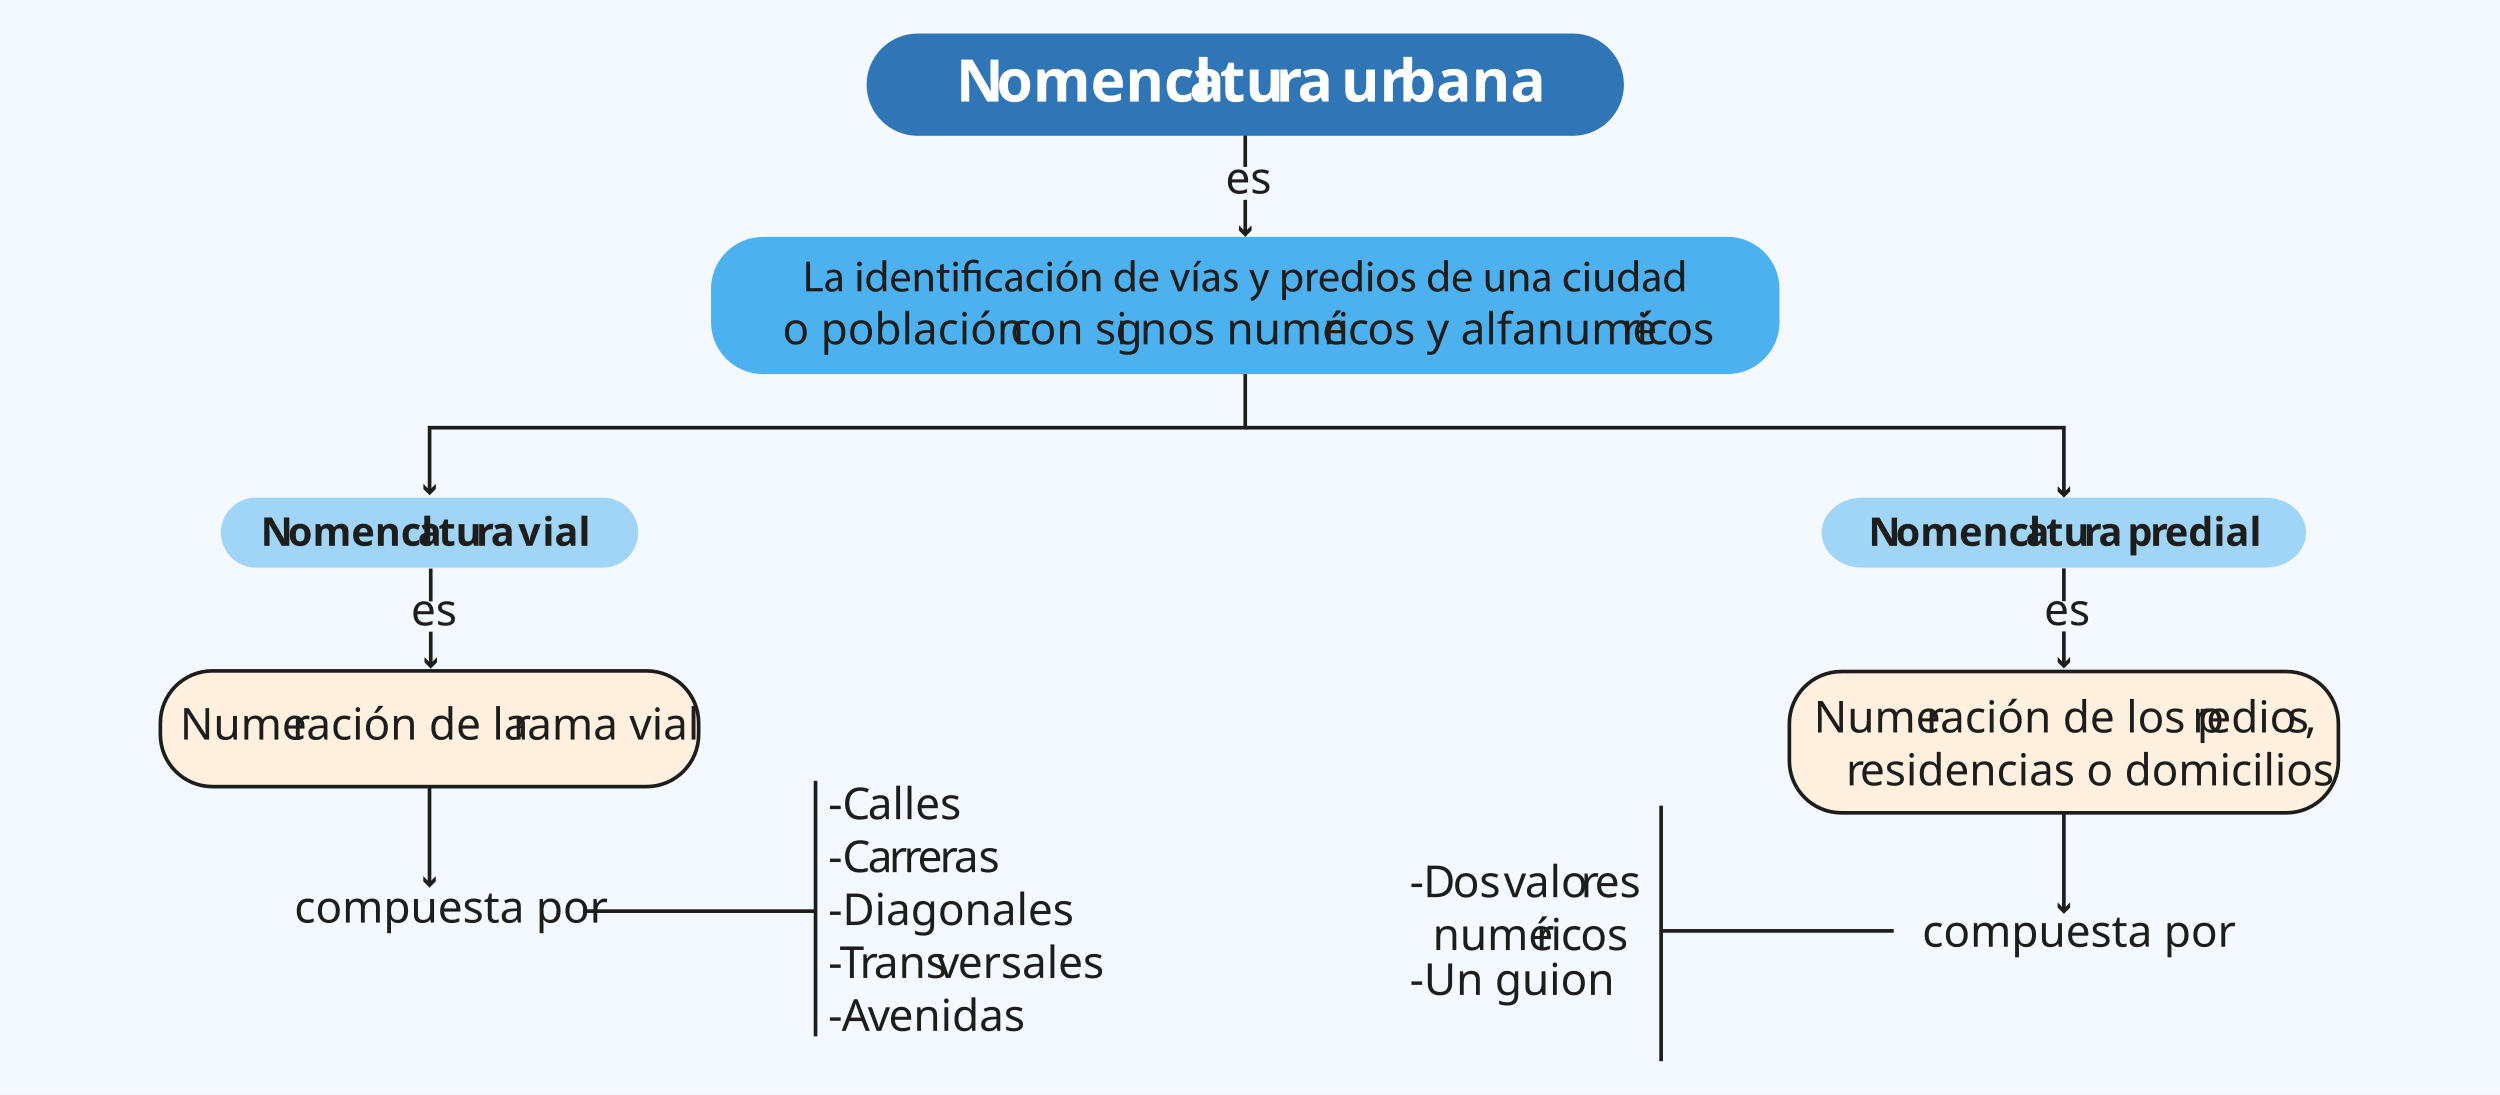
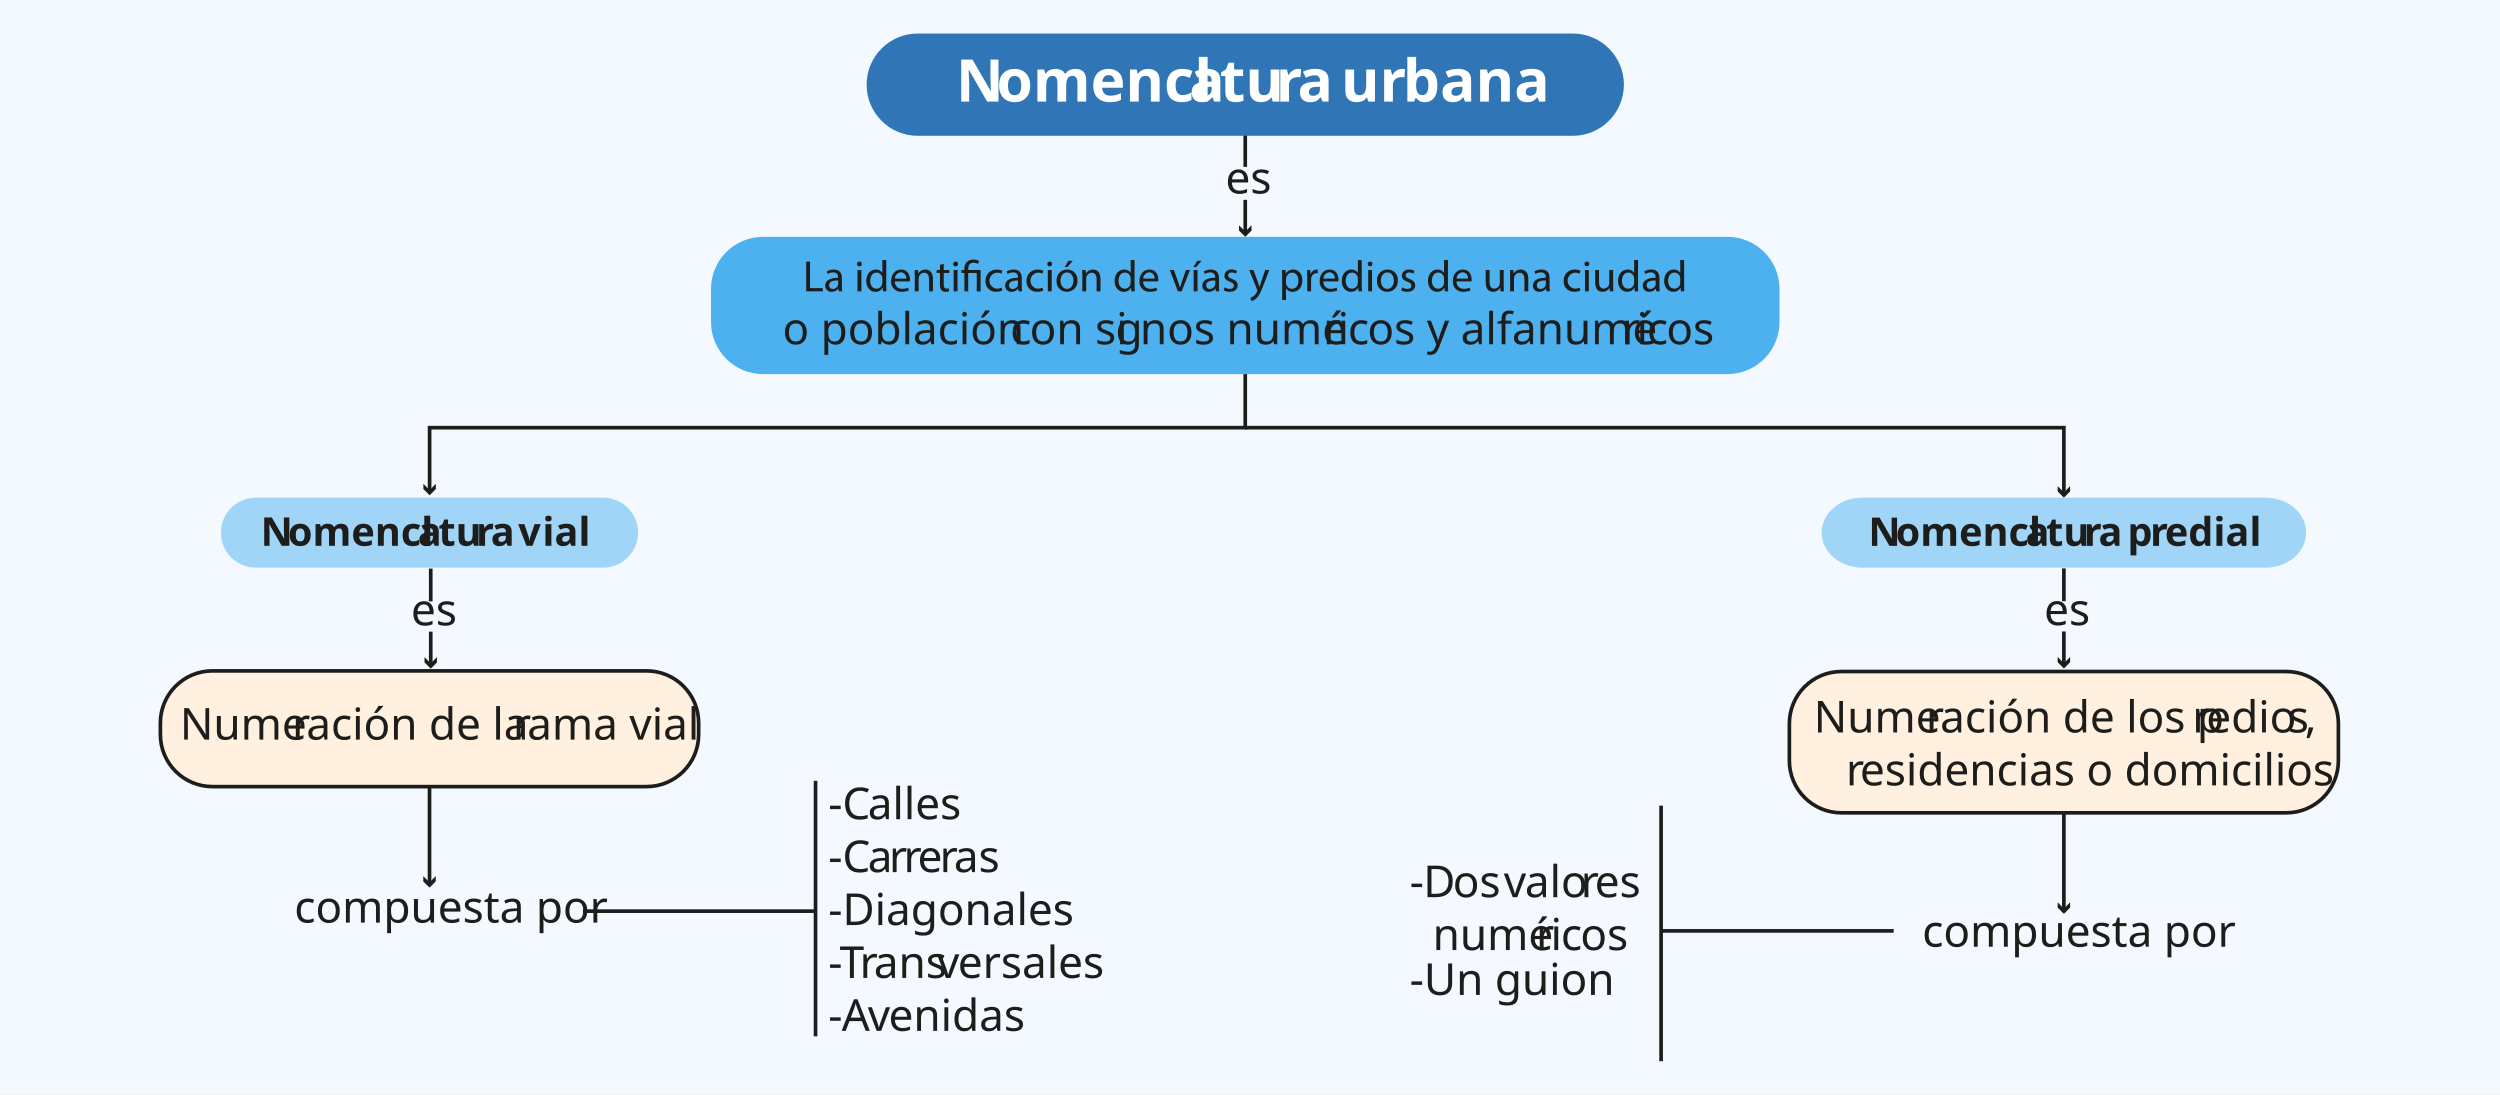
<svg xmlns="http://www.w3.org/2000/svg" width="820" height="359" viewBox="0 0 820 359">
  <defs>
    <clipPath id="clip-path">
-       <rect id="Rectángulo_350148" data-name="Rectángulo 350148" width="715.595" height="337.076" fill="none" />
+       <rect id="Rectángulo_350153" data-name="Rectángulo 350153" width="715.595" height="337.076" fill="none" />
    </clipPath>
-     <clipPath id="clip-path-2">
+     <clipPath id="clip-path-3">
      <rect id="Rectángulo_350146" data-name="Rectángulo 350146" width="136.851" height="22.953" transform="translate(20.454 152.23)" fill="none" />
    </clipPath>
-     <clipPath id="clip-path-3">
+     <clipPath id="clip-path-4">
      <rect id="Rectángulo_350147" data-name="Rectángulo 350147" width="158.921" height="22.953" transform="translate(545.491 152.23)" fill="none" />
    </clipPath>
  </defs>
-   <g id="Grupo_1010074" data-name="Grupo 1010074" transform="translate(-391 -4832)">
-     <path id="Trazado_728949" data-name="Trazado 728949" d="M0,0H820V359H0Z" transform="translate(391 4832)" fill="#f3f9ff" />
-     <g id="Grupo_1009652" data-name="Grupo 1009652" transform="translate(443 4843)">
-       <g id="Grupo_1010072" data-name="Grupo 1010072">
+   <g id="Grupo_1010073" data-name="Grupo 1010073" transform="translate(-391 -4832)">
+     <g id="Grupo_1010072" data-name="Grupo 1010072">
+       <path id="Trazado_728949" data-name="Trazado 728949" d="M0,0H820V359H0Z" transform="translate(391 4832)" fill="#f3f9ff" />
+       <g id="Grupo_1009651" data-name="Grupo 1009651" transform="translate(443 4843)" clip-path="url(#clip-path)">
        <g id="Grupo_1009642" data-name="Grupo 1009642">
          <g id="Grupo_1009641" data-name="Grupo 1009641" clip-path="url(#clip-path)">
            <path id="Rectángulo_350141" data-name="Rectángulo 350141" d="M17.082,0h142.39a17.082,17.082,0,0,1,17.082,17.082v3.794a17.082,17.082,0,0,1-17.082,17.082H17.081A17.081,17.081,0,0,1,0,20.877V17.082A17.082,17.082,0,0,1,17.082,0Z" transform="translate(0.603 209.048)" fill="#fff0df" />
            <path id="Rectángulo_350142" data-name="Rectángulo 350142" d="M17.082,0h142.39a17.082,17.082,0,0,1,17.082,17.082v3.794a17.082,17.082,0,0,1-17.082,17.082H17.081A17.081,17.081,0,0,1,0,20.877V17.082A17.082,17.082,0,0,1,17.082,0Z" transform="translate(0.603 209.048)" fill="none" stroke="#1d1d1b" stroke-miterlimit="10" stroke-width="1.205" />
            <rect id="Rectángulo_350143" data-name="Rectángulo 350143" width="180.081" height="46.343" rx="17.082" transform="translate(534.911 209.261)" fill="#fff0df" />
            <rect id="Rectángulo_350144" data-name="Rectángulo 350144" width="180.081" height="46.343" rx="17.082" transform="translate(534.911 209.261)" fill="none" stroke="#1d1d1b" stroke-miterlimit="10" stroke-width="1.205" />
            <path id="Rectángulo_350145" data-name="Rectángulo 350145" d="M17.082,0h316.3a17.083,17.083,0,0,1,17.083,17.083V27.939a17.082,17.082,0,0,1-17.082,17.082H17.082A17.082,17.082,0,0,1,0,27.939V17.082A17.082,17.082,0,0,1,17.082,0Z" transform="translate(181.213 66.686)" fill="#4db1f0" />
            <g id="Grupo_1009637" data-name="Grupo 1009637" opacity="0.5">
              <g id="Grupo_1009636" data-name="Grupo 1009636">
-                 <g id="Grupo_1009635" data-name="Grupo 1009635" clip-path="url(#clip-path-2)">
+                 <g id="Grupo_1009635" data-name="Grupo 1009635" clip-path="url(#clip-path-3)">
                  <path id="Trazado_726601" data-name="Trazado 726601" d="M157.3,163.706a11.477,11.477,0,0,1-11.477,11.477H31.93a11.477,11.477,0,0,1,0-22.954h113.9A11.477,11.477,0,0,1,157.3,163.706" fill="#4db1f0" />
                </g>
              </g>
            </g>
            <g id="Grupo_1009640" data-name="Grupo 1009640" opacity="0.5">
              <g id="Grupo_1009639" data-name="Grupo 1009639">
-                 <g id="Grupo_1009638" data-name="Grupo 1009638" clip-path="url(#clip-path-3)">
+                 <g id="Grupo_1009638" data-name="Grupo 1009638" clip-path="url(#clip-path-4)">
                  <path id="Trazado_726602" data-name="Trazado 726602" d="M704.412,163.706c0,6.338-5.966,11.477-13.327,11.477H558.818c-7.36,0-13.327-5.139-13.327-11.477s5.967-11.477,13.327-11.477H691.085c7.361,0,13.327,5.139,13.327,11.477" fill="#4db1f0" />
                </g>
              </g>
            </g>
            <line id="Línea_2940" data-name="Línea 2940" y2="10.763" transform="translate(356.443 54.545)" fill="none" stroke="#1d1d1b" stroke-miterlimit="10" stroke-width="1.205" />
            <line id="Línea_2941" data-name="Línea 2941" y2="10.763" transform="translate(356.443 32.974)" fill="none" stroke="#1d1d1b" stroke-miterlimit="10" stroke-width="1.205" />
            <path id="Trazado_726603" data-name="Trazado 726603" d="M354.4,62.908l2.043,2.044,2.044-2.044v1.735l-2.044,2.043L354.4,64.643Z" fill="#1d1d1b" />
            <line id="Línea_2942" data-name="Línea 2942" y2="31.763" transform="translate(88.879 247.006)" fill="none" stroke="#1d1d1b" stroke-miterlimit="10" stroke-width="1.205" />
            <path id="Trazado_726604" data-name="Trazado 726604" d="M86.836,276.369l2.043,2.044,2.044-2.044V278.1l-2.044,2.043L86.836,278.1Z" fill="#1d1d1b" />
            <line id="Línea_2943" data-name="Línea 2943" y2="31.763" transform="translate(624.952 255.604)" fill="none" stroke="#1d1d1b" stroke-miterlimit="10" stroke-width="1.205" />
            <path id="Trazado_726605" data-name="Trazado 726605" d="M622.909,284.967l2.043,2.044L627,284.967V286.7l-2.044,2.043-2.043-2.043Z" fill="#1d1d1b" />
            <path id="Trazado_726606" data-name="Trazado 726606" d="M480.638,16.772a16.773,16.773,0,0,1-16.773,16.773H249.021a16.773,16.773,0,0,1,0-33.546H463.865a16.773,16.773,0,0,1,16.773,16.773" fill="#3076b6" />
          </g>
        </g>
        <text id="N" transform="translate(261.549 22.33)" fill="#fff" font-size="19.297" font-family="MyriadPro-Bold, Myriad Pro" font-weight="700">
          <tspan x="0" y="0">N</tspan>
        </text>
        <text id="omencl" transform="translate(274.826 22.33)" fill="#fff" font-size="19.297" font-family="MyriadPro-Bold, Myriad Pro" font-weight="700">
          <tspan x="0" y="0">omencl</tspan>
        </text>
        <text id="a" transform="translate(338.063 22.33)" fill="#fff" font-size="19.297" font-family="MyriadPro-Bold, Myriad Pro" font-weight="700">
          <tspan x="0" y="0">a</tspan>
        </text>
        <text id="tu" transform="translate(348.098 22.33)" fill="#fff" font-size="19.297" font-family="MyriadPro-Bold, Myriad Pro" font-weight="700">
          <tspan x="0" y="0">tu</tspan>
        </text>
        <text id="r" transform="translate(366.43 22.33)" fill="#fff" font-size="19.297" font-family="MyriadPro-Bold, Myriad Pro" font-weight="700">
          <tspan x="0" y="0">r</tspan>
        </text>
        <text id="a-2" data-name="a" transform="translate(373.57 22.33)" fill="#fff" font-size="19.297" font-family="MyriadPro-Bold, Myriad Pro" font-weight="700">
          <tspan x="0" y="0">a</tspan>
        </text>
        <text id="ur" transform="translate(387.818 22.33)" fill="#fff" font-size="19.297" font-family="MyriadPro-Bold, Myriad Pro" font-weight="700">
          <tspan x="0" y="0">ur</tspan>
        </text>
-         <text id="bana" transform="translate(406.818 22.33)" fill="#fff" font-size="19.297" font-family="MyriadPro-Bold, Myriad Pro" font-weight="700">
+         <text id="bana" transform="translate(408.112 22.33)" fill="#fff" font-size="19.297" font-family="MyriadPro-Bold, Myriad Pro" font-weight="700">
          <tspan x="0" y="0">bana</tspan>
        </text>
        <text id="es" transform="translate(349.957 52.471)" fill="#1d1d1b" font-size="14.463" font-family="SegoeUI, Segoe UI">
          <tspan x="0" y="0">es</tspan>
        </text>
        <g id="Grupo_1009644" data-name="Grupo 1009644">
          <g id="Grupo_1009643" data-name="Grupo 1009643" clip-path="url(#clip-path)">
            <line id="Línea_2944" data-name="Línea 2944" y2="10.763" transform="translate(89.282 196.182)" fill="none" stroke="#1d1d1b" stroke-miterlimit="10" stroke-width="1.205" />
            <path id="Trazado_726607" data-name="Trazado 726607" d="M87.239,204.545l2.043,2.044,2.044-2.044v1.735l-2.044,2.043-2.043-2.043Z" fill="#1d1d1b" />
          </g>
        </g>
        <text id="es-2" data-name="es" transform="translate(82.794 194.107)" fill="#1d1d1b" font-size="14.463" font-family="SegoeUI, Segoe UI">
          <tspan x="0" y="0">es</tspan>
        </text>
        <g id="Grupo_1009646" data-name="Grupo 1009646">
          <g id="Grupo_1009645" data-name="Grupo 1009645" clip-path="url(#clip-path)">
            <line id="Línea_2945" data-name="Línea 2945" y2="10.763" transform="translate(624.952 196.121)" fill="none" stroke="#1d1d1b" stroke-miterlimit="10" stroke-width="1.205" />
            <line id="Línea_2946" data-name="Línea 2946" y2="10.763" transform="translate(89.282 175.493)" fill="none" stroke="#1d1d1b" stroke-miterlimit="10" stroke-width="1.205" />
            <line id="Línea_2947" data-name="Línea 2947" y2="10.763" transform="translate(624.952 175.431)" fill="none" stroke="#1d1d1b" stroke-miterlimit="10" stroke-width="1.205" />
            <path id="Trazado_726608" data-name="Trazado 726608" d="M622.909,204.483l2.043,2.044L627,204.483v1.735l-2.044,2.043-2.043-2.043Z" fill="#1d1d1b" />
          </g>
        </g>
        <text id="es-3" data-name="es" transform="translate(618.467 194.046)" fill="#1d1d1b" font-size="14.463" font-family="SegoeUI, Segoe UI">
          <tspan x="0" y="0">es</tspan>
        </text>
        <g id="Grupo_1009648" data-name="Grupo 1009648">
          <g id="Grupo_1009647" data-name="Grupo 1009647" clip-path="url(#clip-path)">
            <path id="Trazado_726609" data-name="Trazado 726609" d="M212.436,74.816h1.258v8.691h4.165v1.055h-5.423ZM223.1,84.562l-.1-.882h-.044a2.6,2.6,0,0,1-2.14,1.041,1.994,1.994,0,0,1-2.14-2.01c0-1.692,1.5-2.617,4.208-2.6v-.144a1.443,1.443,0,0,0-1.591-1.62,3.491,3.491,0,0,0-1.822.521l-.289-.839a4.344,4.344,0,0,1,2.3-.622c2.141,0,2.661,1.461,2.661,2.863v2.618a9.824,9.824,0,0,0,.116,1.677Zm-.188-3.572c-1.388-.028-2.964.217-2.964,1.577a1.125,1.125,0,0,0,1.2,1.214,1.742,1.742,0,0,0,1.692-1.171,1.34,1.34,0,0,0,.072-.4Zm7.767-5.393a.788.788,0,0,1-1.576,0,.775.775,0,0,1,.795-.8.756.756,0,0,1,.781.8m-1.417,1.966h1.273v7h-1.273Zm9.429-3.268v8.46c0,.622.014,1.33.058,1.807H237.6l-.058-1.214h-.029a2.589,2.589,0,0,1-2.386,1.373c-1.692,0-2.993-1.431-2.993-3.557-.014-2.328,1.432-3.76,3.138-3.76a2.34,2.34,0,0,1,2.111,1.07h.029V74.295Zm-1.273,6.117a2.215,2.215,0,0,0-.058-.535,1.871,1.871,0,0,0-1.836-1.475c-1.316,0-2.1,1.157-2.1,2.7,0,1.417.694,2.589,2.068,2.589a1.912,1.912,0,0,0,1.865-1.519,2.177,2.177,0,0,0,.058-.549Zm4.094.882a2.243,2.243,0,0,0,2.4,2.43,4.609,4.609,0,0,0,1.938-.362l.217.911a5.659,5.659,0,0,1-2.328.434,3.25,3.25,0,0,1-3.442-3.529c0-2.111,1.244-3.774,3.283-3.774,2.285,0,2.892,2.01,2.892,3.3a4.9,4.9,0,0,1-.043.593Zm3.731-.911a1.812,1.812,0,0,0-1.765-2.068,2.109,2.109,0,0,0-1.952,2.068Zm2.806-.925c0-.723-.014-1.316-.058-1.895h1.128l.073,1.157h.029a2.573,2.573,0,0,1,2.313-1.316c.969,0,2.473.579,2.473,2.979v4.179H252.73V80.528c0-1.128-.42-2.068-1.62-2.068a1.807,1.807,0,0,0-1.706,1.3,1.825,1.825,0,0,0-.087.593v4.208h-1.273Zm9.5-3.9v2.01h1.822v.969h-1.822v3.774c0,.868.246,1.36.954,1.36a2.847,2.847,0,0,0,.738-.087l.057.954a3.09,3.09,0,0,1-1.127.174,1.763,1.763,0,0,1-1.374-.535,2.591,2.591,0,0,1-.492-1.822V78.532h-1.085v-.969H256.3V75.886Zm4.671.044a.788.788,0,0,1-1.576,0,.776.776,0,0,1,.795-.8.755.755,0,0,1,.781.8M260.8,77.563h1.273v7H260.8Zm3.514,7v-6.03h-.983v-.969h.983v-.376a2.805,2.805,0,0,1,3.052-3.051,3.493,3.493,0,0,1,1.778.463l-.361.969a2.675,2.675,0,0,0-1.475-.4c-1.345,0-1.735.94-1.735,2.053v.347h4.063v7h-1.258v-6.03h-2.805v6.03Zm12.423-.26a4.677,4.677,0,0,1-2.01.4,3.326,3.326,0,0,1-3.485-3.572A3.556,3.556,0,0,1,275,77.419a4.262,4.262,0,0,1,1.764.361l-.289.983A2.959,2.959,0,0,0,275,78.431a2.639,2.639,0,0,0-.043,5.264,3.611,3.611,0,0,0,1.561-.347Zm5.366.26-.1-.882h-.043a2.608,2.608,0,0,1-2.141,1.041,1.994,1.994,0,0,1-2.14-2.01c0-1.692,1.5-2.617,4.208-2.6v-.144a1.443,1.443,0,0,0-1.59-1.62,3.486,3.486,0,0,0-1.822.521l-.29-.839a4.348,4.348,0,0,1,2.3-.622c2.14,0,2.66,1.461,2.66,2.863v2.618a9.824,9.824,0,0,0,.116,1.677Zm-.188-3.572c-1.388-.028-2.964.217-2.964,1.577a1.125,1.125,0,0,0,1.2,1.214,1.741,1.741,0,0,0,1.692-1.171,1.34,1.34,0,0,0,.072-.4Zm8.273,3.312a4.681,4.681,0,0,1-2.01.4,3.326,3.326,0,0,1-3.485-3.572,3.556,3.556,0,0,1,3.76-3.716,4.262,4.262,0,0,1,1.764.361l-.289.983a2.959,2.959,0,0,0-1.475-.332,2.639,2.639,0,0,0-.044,5.264,3.619,3.619,0,0,0,1.562-.347Zm2.907-8.705a.788.788,0,0,1-1.576,0,.776.776,0,0,1,.8-.8.755.755,0,0,1,.78.8m-1.417,1.966h1.273v7h-1.273ZM301.395,81a3.42,3.42,0,0,1-3.485,3.716,3.327,3.327,0,0,1-3.355-3.6,3.418,3.418,0,0,1,3.471-3.717,3.314,3.314,0,0,1,3.369,3.6m-5.553.072c0,1.533.883,2.69,2.126,2.69,1.215,0,2.126-1.142,2.126-2.719,0-1.185-.593-2.689-2.1-2.689s-2.155,1.388-2.155,2.718m4.035-6.536-1.764,2.068H297.2l1.272-2.068ZM303,79.458c0-.723-.015-1.316-.058-1.895h1.128l.072,1.157h.029a2.574,2.574,0,0,1,2.314-1.316c.969,0,2.473.579,2.473,2.979v4.179h-1.273V80.528c0-1.128-.419-2.068-1.62-2.068a1.866,1.866,0,0,0-1.793,1.894v4.208H303Zm17.137-5.163v8.46c0,.622.015,1.33.058,1.807h-1.142L319,83.348h-.029a2.59,2.59,0,0,1-2.386,1.373c-1.692,0-2.993-1.431-2.993-3.557-.015-2.328,1.431-3.76,3.138-3.76a2.34,2.34,0,0,1,2.111,1.07h.029V74.295Zm-1.272,6.117a2.266,2.266,0,0,0-.058-.535,1.871,1.871,0,0,0-1.836-1.475c-1.316,0-2.1,1.157-2.1,2.7,0,1.417.694,2.589,2.068,2.589a1.912,1.912,0,0,0,1.865-1.519,2.224,2.224,0,0,0,.058-.549Zm4.093.882a2.243,2.243,0,0,0,2.4,2.43,4.609,4.609,0,0,0,1.938-.362l.217.911a5.664,5.664,0,0,1-2.329.434,3.25,3.25,0,0,1-3.441-3.529c0-2.111,1.243-3.774,3.282-3.774,2.285,0,2.893,2.01,2.893,3.3a4.662,4.662,0,0,1-.044.593Zm3.731-.911a1.811,1.811,0,0,0-1.764-2.068,2.109,2.109,0,0,0-1.952,2.068Zm6.365-2.82L334.43,81.5a18.122,18.122,0,0,1,.564,1.793h.043c.159-.579.362-1.157.593-1.793l1.359-3.934h1.331l-2.748,7h-1.215l-2.66-7Zm9.053-3.022-1.764,2.068h-.911l1.273-2.068Zm-2.588,3.022h1.273v7h-1.273Zm7.26,7-.1-.882h-.043a2.6,2.6,0,0,1-2.14,1.041,1.994,1.994,0,0,1-2.14-2.01c0-1.692,1.5-2.617,4.208-2.6v-.144a1.443,1.443,0,0,0-1.591-1.62,3.489,3.489,0,0,0-1.822.521l-.289-.839a4.342,4.342,0,0,1,2.3-.622c2.14,0,2.661,1.461,2.661,2.863v2.618a9.827,9.827,0,0,0,.116,1.677Zm-.188-3.572c-1.389-.028-2.965.217-2.965,1.577a1.126,1.126,0,0,0,1.2,1.214,1.74,1.74,0,0,0,1.692-1.171,1.311,1.311,0,0,0,.073-.4Zm3.11,2.271a3.333,3.333,0,0,0,1.677.506c.926,0,1.36-.463,1.36-1.041,0-.608-.362-.94-1.3-1.287-1.258-.449-1.851-1.143-1.851-1.981A2.159,2.159,0,0,1,352,77.4a3.5,3.5,0,0,1,1.721.434l-.318.925a2.731,2.731,0,0,0-1.432-.4c-.752,0-1.171.433-1.171.954,0,.578.419.839,1.33,1.186,1.215.463,1.837,1.07,1.837,2.111,0,1.229-.955,2.1-2.618,2.1a3.99,3.99,0,0,1-1.966-.477Zm9.43-5.7,1.532,4.136c.16.463.333,1.012.449,1.432h.029c.13-.42.274-.955.448-1.461l1.388-4.107h1.345l-1.909,4.989c-.911,2.4-1.533,3.63-2.4,4.382a3.456,3.456,0,0,1-1.562.824l-.318-1.07a3.365,3.365,0,0,0,1.113-.622,3.855,3.855,0,0,0,1.07-1.417.91.91,0,0,0,.1-.3,1.107,1.107,0,0,0-.087-.332l-2.589-6.45Zm9.415,2.285c0-.9-.029-1.62-.058-2.285h1.143l.057,1.2h.029a2.753,2.753,0,0,1,2.488-1.359c1.692,0,2.964,1.432,2.964,3.558,0,2.516-1.533,3.759-3.181,3.759a2.454,2.454,0,0,1-2.155-1.1h-.029v3.8h-1.258Zm1.258,1.865a2.86,2.86,0,0,0,.058.521,1.964,1.964,0,0,0,1.909,1.49c1.345,0,2.126-1.1,2.126-2.705,0-1.4-.738-2.6-2.083-2.6a2.031,2.031,0,0,0-1.923,1.577,2.08,2.08,0,0,0-.087.52Zm6.972-1.966c0-.824-.015-1.533-.058-2.184h1.113l.044,1.374h.057a2.1,2.1,0,0,1,1.938-1.533,1.375,1.375,0,0,1,.362.044v1.2a1.909,1.909,0,0,0-.434-.044,1.786,1.786,0,0,0-1.707,1.634,3.7,3.7,0,0,0-.057.593v3.731h-1.258Zm5.293,1.547a2.243,2.243,0,0,0,2.4,2.43,4.608,4.608,0,0,0,1.938-.362l.217.911a5.659,5.659,0,0,1-2.328.434,3.25,3.25,0,0,1-3.442-3.529c0-2.111,1.244-3.774,3.283-3.774,2.285,0,2.892,2.01,2.892,3.3a4.9,4.9,0,0,1-.043.593Zm3.731-.911a1.812,1.812,0,0,0-1.764-2.068,2.11,2.11,0,0,0-1.953,2.068Zm8.851-6.088v8.46c0,.622.014,1.33.058,1.807h-1.143l-.057-1.214h-.029a2.591,2.591,0,0,1-2.386,1.373c-1.692,0-2.994-1.431-2.994-3.557-.014-2.328,1.432-3.76,3.138-3.76a2.34,2.34,0,0,1,2.111,1.07h.029V74.295Zm-1.273,6.117a2.265,2.265,0,0,0-.057-.535,1.872,1.872,0,0,0-1.837-1.475c-1.316,0-2.1,1.157-2.1,2.7,0,1.417.694,2.589,2.068,2.589a1.914,1.914,0,0,0,1.866-1.519,2.225,2.225,0,0,0,.057-.549Zm4.8-4.815a.789.789,0,0,1-1.577,0,.776.776,0,0,1,.8-.8.756.756,0,0,1,.781.8m-1.418,1.966h1.273v7h-1.273ZM406.484,81A3.421,3.421,0,0,1,403,84.721a3.327,3.327,0,0,1-3.354-3.6,3.417,3.417,0,0,1,3.47-3.717,3.315,3.315,0,0,1,3.37,3.6m-5.553.072c0,1.533.882,2.69,2.125,2.69,1.215,0,2.126-1.142,2.126-2.719,0-1.185-.593-2.689-2.1-2.689s-2.154,1.388-2.154,2.718m6.985,2.184a3.333,3.333,0,0,0,1.678.506c.925,0,1.359-.463,1.359-1.041,0-.608-.361-.94-1.3-1.287-1.259-.449-1.851-1.143-1.851-1.981a2.159,2.159,0,0,1,2.415-2.054,3.494,3.494,0,0,1,1.72.434l-.318.925a2.73,2.73,0,0,0-1.431-.4c-.752,0-1.172.433-1.172.954,0,.578.42.839,1.331,1.186,1.214.463,1.836,1.07,1.836,2.111,0,1.229-.954,2.1-2.617,2.1a4,4,0,0,1-1.967-.477Zm15.012-8.966v8.46c0,.622.014,1.33.058,1.807h-1.143l-.057-1.214h-.029a2.591,2.591,0,0,1-2.386,1.373c-1.692,0-2.994-1.431-2.994-3.557-.014-2.328,1.432-3.76,3.138-3.76a2.343,2.343,0,0,1,2.112,1.07h.028V74.295Zm-1.273,6.117a2.265,2.265,0,0,0-.057-.535,1.872,1.872,0,0,0-1.837-1.475c-1.316,0-2.1,1.157-2.1,2.7,0,1.417.694,2.589,2.068,2.589a1.914,1.914,0,0,0,1.866-1.519,2.225,2.225,0,0,0,.057-.549Zm4.094.882a2.243,2.243,0,0,0,2.4,2.43,4.6,4.6,0,0,0,1.937-.362l.217.911a5.659,5.659,0,0,1-2.328.434,3.25,3.25,0,0,1-3.442-3.529c0-2.111,1.244-3.774,3.283-3.774,2.285,0,2.892,2.01,2.892,3.3a4.895,4.895,0,0,1-.043.593Zm3.731-.911a1.812,1.812,0,0,0-1.764-2.068,2.111,2.111,0,0,0-1.953,2.068Zm11.729,2.27c0,.724.015,1.36.058,1.909h-1.128l-.072-1.142h-.029a2.634,2.634,0,0,1-2.314,1.3c-1.1,0-2.415-.607-2.415-3.065V77.563h1.273v3.876c0,1.33.4,2.227,1.562,2.227a1.839,1.839,0,0,0,1.677-1.157,1.871,1.871,0,0,0,.116-.651V77.563h1.272Zm2.113-3.195c0-.723-.015-1.316-.058-1.895h1.128l.072,1.157h.029a2.574,2.574,0,0,1,2.314-1.316c.969,0,2.473.579,2.473,2.979v4.179h-1.273V80.528c0-1.128-.419-2.068-1.62-2.068a1.866,1.866,0,0,0-1.793,1.894v4.208h-1.272Zm11.9,5.1-.1-.882h-.043a2.608,2.608,0,0,1-2.141,1.041,1.994,1.994,0,0,1-2.14-2.01c0-1.692,1.5-2.617,4.208-2.6v-.144a1.443,1.443,0,0,0-1.59-1.62,3.492,3.492,0,0,0-1.823.521l-.289-.839a4.345,4.345,0,0,1,2.3-.622c2.14,0,2.66,1.461,2.66,2.863v2.618a9.824,9.824,0,0,0,.116,1.677Zm-.188-3.572c-1.388-.028-2.964.217-2.964,1.577a1.125,1.125,0,0,0,1.2,1.214,1.742,1.742,0,0,0,1.692-1.171,1.34,1.34,0,0,0,.072-.4ZM466.375,84.3a4.681,4.681,0,0,1-2.01.4,3.326,3.326,0,0,1-3.485-3.572,3.556,3.556,0,0,1,3.76-3.716,4.262,4.262,0,0,1,1.764.361l-.289.983a2.959,2.959,0,0,0-1.475-.332,2.639,2.639,0,0,0-.044,5.264,3.615,3.615,0,0,0,1.562-.347Zm2.908-8.705a.789.789,0,0,1-1.577,0,.776.776,0,0,1,.8-.8.756.756,0,0,1,.781.8m-1.418,1.966h1.273v7h-1.273Zm9.241,5.09c0,.724.015,1.36.058,1.909h-1.128l-.072-1.142h-.029a2.634,2.634,0,0,1-2.314,1.3c-1.1,0-2.415-.607-2.415-3.065V77.563h1.273v3.876c0,1.33.4,2.227,1.562,2.227a1.839,1.839,0,0,0,1.677-1.157,1.871,1.871,0,0,0,.116-.651V77.563h1.272Zm8.157-8.358v8.46c0,.622.015,1.33.058,1.807h-1.142l-.058-1.214h-.029a2.59,2.59,0,0,1-2.386,1.373c-1.692,0-2.993-1.431-2.993-3.557-.015-2.328,1.431-3.76,3.138-3.76a2.34,2.34,0,0,1,2.111,1.07h.029V74.295Zm-1.272,6.117a2.266,2.266,0,0,0-.058-.535A1.871,1.871,0,0,0,482.1,78.4c-1.316,0-2.1,1.157-2.1,2.7,0,1.417.694,2.589,2.068,2.589a1.912,1.912,0,0,0,1.865-1.519,2.224,2.224,0,0,0,.058-.549Zm7.26,4.15-.1-.882h-.043a2.607,2.607,0,0,1-2.14,1.041,1.994,1.994,0,0,1-2.141-2.01c0-1.692,1.5-2.617,4.208-2.6v-.144a1.443,1.443,0,0,0-1.59-1.62,3.486,3.486,0,0,0-1.822.521l-.29-.839a4.348,4.348,0,0,1,2.3-.622c2.14,0,2.661,1.461,2.661,2.863v2.618a9.833,9.833,0,0,0,.115,1.677Zm-.188-3.572c-1.388-.028-2.964.217-2.964,1.577a1.125,1.125,0,0,0,1.2,1.214,1.741,1.741,0,0,0,1.692-1.171,1.34,1.34,0,0,0,.072-.4Zm9.329-6.695v8.46c0,.622.014,1.33.057,1.807h-1.142l-.058-1.214h-.029a2.589,2.589,0,0,1-2.386,1.373c-1.692,0-2.993-1.431-2.993-3.557-.015-2.328,1.431-3.76,3.138-3.76a2.339,2.339,0,0,1,2.111,1.07h.029V74.295Zm-1.273,6.117a2.215,2.215,0,0,0-.058-.535,1.871,1.871,0,0,0-1.836-1.475c-1.316,0-2.1,1.157-2.1,2.7,0,1.417.694,2.589,2.068,2.589a1.912,1.912,0,0,0,1.865-1.519,2.177,2.177,0,0,0,.058-.549Z" fill="#1d1d1b" />
          </g>
        </g>
        <text id="o_población_" data-name="o población " transform="translate(204.656 101.919)" fill="#1d1d1b" font-size="14.463" font-family="SegoeUI, Segoe UI">
          <tspan x="0" y="0">o población </tspan>
        </text>
        <text id="c" transform="translate(279.342 101.919)" fill="#1d1d1b" font-size="14.463" font-family="SegoeUI, Segoe UI">
          <tspan x="0" y="0">c</tspan>
        </text>
        <text id="on_si" data-name="on si" transform="translate(285.735 101.919)" fill="#1d1d1b" font-size="14.463" font-family="SegoeUI, Segoe UI">
          <tspan x="0" y="0">on si</tspan>
        </text>
        <text id="g" transform="translate(313.88 101.919)" fill="#1d1d1b" font-size="14.463" font-family="SegoeUI, Segoe UI">
          <tspan x="0" y="0">g</tspan>
        </text>
        <text id="nos_numé" data-name="nos numé" transform="translate(321.893 101.919)" fill="#1d1d1b" font-size="14.463" font-family="SegoeUI, Segoe UI">
          <tspan x="0" y="0">nos numé</tspan>
        </text>
        <text id="r-2" data-name="r" transform="translate(381.957 101.919)" fill="#1d1d1b" font-size="14.463" font-family="SegoeUI, Segoe UI">
          <tspan x="0" y="0">r</tspan>
        </text>
        <text id="i" transform="translate(386.73 101.919)" fill="#1d1d1b" font-size="14.463" font-family="SegoeUI, Segoe UI">
          <tspan x="0" y="0">i</tspan>
        </text>
        <text id="c-2" data-name="c" transform="translate(390.115 101.919)" fill="#1d1d1b" font-size="14.463" font-family="SegoeUI, Segoe UI">
          <tspan x="0" y="0">c</tspan>
        </text>
        <text id="os_y_alfanumé" data-name="os y alfanumé" transform="translate(396.521 101.919)" fill="#1d1d1b" font-size="14.463" font-family="SegoeUI, Segoe UI">
          <tspan x="0" y="0">os y alfanumé</tspan>
        </text>
        <text id="r-3" data-name="r" transform="translate(480.017 101.919)" fill="#1d1d1b" font-size="14.463" font-family="SegoeUI, Segoe UI">
          <tspan x="0" y="0">r</tspan>
        </text>
        <text id="i-2" data-name="i" transform="translate(484.79 101.919)" fill="#1d1d1b" font-size="14.463" font-family="SegoeUI, Segoe UI">
          <tspan x="0" y="0">i</tspan>
        </text>
        <text id="c-3" data-name="c" transform="translate(488.174 101.919)" fill="#1d1d1b" font-size="14.463" font-family="SegoeUI, Segoe UI">
          <tspan x="0" y="0">c</tspan>
        </text>
        <text id="os" transform="translate(494.566 101.919)" fill="#1d1d1b" font-size="14.463" font-family="SegoeUI, Segoe UI">
          <tspan x="0" y="0">os</tspan>
        </text>
        <text id="N-2" data-name="N" transform="translate(33.494 168.014)" fill="#1d1d1b" font-size="13" font-family="MyriadPro-Bold, Myriad Pro" font-weight="700">
          <tspan x="0" y="0">N</tspan>
        </text>
        <text id="omencl-2" data-name="omencl" transform="translate(42.438 168.014)" fill="#1d1d1b" font-size="13" font-family="MyriadPro-Bold, Myriad Pro" font-weight="700">
          <tspan x="0" y="0">omencl</tspan>
        </text>
        <text id="a-3" data-name="a" transform="translate(85.039 168.014)" fill="#1d1d1b" font-size="13" font-family="MyriadPro-Bold, Myriad Pro" font-weight="700">
          <tspan x="0" y="0">a</tspan>
        </text>
        <text id="tu-2" data-name="tu" transform="translate(91.799 168.014)" fill="#1d1d1b" font-size="13" font-family="MyriadPro-Bold, Myriad Pro" font-weight="700">
          <tspan x="0" y="0">tu</tspan>
        </text>
        <text id="r-4" data-name="r" transform="translate(104.148 168.014)" fill="#1d1d1b" font-size="13" font-family="MyriadPro-Bold, Myriad Pro" font-weight="700">
          <tspan x="0" y="0">r</tspan>
        </text>
        <text id="a-4" data-name="a" transform="translate(108.958 168.014)" fill="#1d1d1b" font-size="13" font-family="MyriadPro-Bold, Myriad Pro" font-weight="700">
          <tspan x="0" y="0">a</tspan>
        </text>
        <text id="_" data-name=" " transform="translate(115.823 168.014)" fill="#1d1d1b" font-size="13" font-family="MyriadPro-Bold, Myriad Pro" font-weight="700">
          <tspan x="0" y="0"> </tspan>
        </text>
        <text id="v" transform="translate(117.968 168.014)" fill="#1d1d1b" font-size="13" font-family="MyriadPro-Bold, Myriad Pro" font-weight="700">
          <tspan x="0" y="0">v</tspan>
        </text>
        <text id="ial" transform="translate(125.897 168.014)" fill="#1d1d1b" font-size="13" font-family="MyriadPro-Bold, Myriad Pro" font-weight="700">
          <tspan x="0" y="0">ial</tspan>
        </text>
        <text id="compuesta_por" data-name="compuesta por" transform="translate(44.537 291.621)" fill="#1d1d1b" font-size="14.463" font-family="SegoeUI, Segoe UI">
          <tspan x="0" y="0">compuesta por</tspan>
        </text>
        <text id="_-" data-name="-" transform="translate(219.667 257.705)" fill="#1d1d1b" font-size="14.463" font-family="SegoeUI, Segoe UI">
          <tspan x="0" y="0">-</tspan>
        </text>
        <text id="C-4" data-name="C" transform="translate(224.31 257.705)" fill="#1d1d1b" font-size="14.463" font-family="SegoeUI, Segoe UI">
          <tspan x="0" y="0">C</tspan>
        </text>
        <text id="alles" transform="translate(232.612 257.705)" fill="#1d1d1b" font-size="14.463" font-family="SegoeUI, Segoe UI">
          <tspan x="0" y="0">alles</tspan>
        </text>
        <text id="_--2" data-name="-" transform="translate(219.667 275.06)" fill="#1d1d1b" font-size="14.463" font-family="SegoeUI, Segoe UI">
          <tspan x="0" y="0">-</tspan>
        </text>
        <text id="C-5" data-name="C" transform="translate(224.31 275.06)" fill="#1d1d1b" font-size="14.463" font-family="SegoeUI, Segoe UI">
          <tspan x="0" y="0">C</tspan>
        </text>
        <text id="a-5" data-name="a" transform="translate(232.612 275.06)" fill="#1d1d1b" font-size="14.463" font-family="SegoeUI, Segoe UI">
          <tspan x="0" y="0">a</tspan>
        </text>
        <text id="r-5" data-name="r" transform="translate(239.583 275.06)" fill="#1d1d1b" font-size="14.463" font-family="SegoeUI, Segoe UI">
          <tspan x="0" y="0">r</tspan>
        </text>
        <text id="r-6" data-name="r" transform="translate(244.355 275.06)" fill="#1d1d1b" font-size="14.463" font-family="SegoeUI, Segoe UI">
          <tspan x="0" y="0">r</tspan>
        </text>
        <text id="e" transform="translate(248.955 275.06)" fill="#1d1d1b" font-size="14.463" font-family="SegoeUI, Segoe UI">
          <tspan x="0" y="0">e</tspan>
        </text>
        <text id="r-7" data-name="r" transform="translate(256.201 275.06)" fill="#1d1d1b" font-size="14.463" font-family="SegoeUI, Segoe UI">
          <tspan x="0" y="0">r</tspan>
        </text>
        <text id="as" transform="translate(260.858 275.06)" fill="#1d1d1b" font-size="14.463" font-family="SegoeUI, Segoe UI">
          <tspan x="0" y="0">as</tspan>
        </text>
        <text id="_-Diagonales" data-name="-Diagonales" transform="translate(219.667 292.417)" fill="#1d1d1b" font-size="14.463" font-family="SegoeUI, Segoe UI">
          <tspan x="0" y="0">-Diagonales</tspan>
        </text>
        <text id="_--3" data-name="-" transform="translate(219.667 309.772)" fill="#1d1d1b" font-size="14.463" font-family="SegoeUI, Segoe UI">
          <tspan x="0" y="0">-</tspan>
        </text>
        <text id="T" transform="translate(223.398 309.772)" fill="#1d1d1b" font-size="14.463" font-family="SegoeUI, Segoe UI">
          <tspan x="0" y="0">T</tspan>
        </text>
        <text id="r-8" data-name="r" transform="translate(229.95 309.772)" fill="#1d1d1b" font-size="14.463" font-family="SegoeUI, Segoe UI">
          <tspan x="0" y="0">r</tspan>
        </text>
        <text id="ans" transform="translate(234.607 309.772)" fill="#1d1d1b" font-size="14.463" font-family="SegoeUI, Segoe UI">
          <tspan x="0" y="0">ans</tspan>
        </text>
        <text id="v-2" data-name="v" transform="translate(255.333 309.772)" fill="#1d1d1b" font-size="14.463" font-family="SegoeUI, Segoe UI">
          <tspan x="0" y="0">v</tspan>
        </text>
        <text id="ersales" transform="translate(262.16 309.772)" fill="#1d1d1b" font-size="14.463" font-family="SegoeUI, Segoe UI">
          <tspan x="0" y="0">ersales</tspan>
        </text>
        <text id="_--4" data-name="-" transform="translate(219.667 327.128)" fill="#1d1d1b" font-size="14.463" font-family="SegoeUI, Segoe UI">
          <tspan x="0" y="0">-</tspan>
        </text>
        <text id="A-6" data-name="A" transform="translate(224.064 327.128)" fill="#1d1d1b" font-size="14.463" font-family="SegoeUI, Segoe UI">
          <tspan x="0" y="0">A</tspan>
        </text>
        <text id="v-3" data-name="v" transform="translate(232.612 327.128)" fill="#1d1d1b" font-size="14.463" font-family="SegoeUI, Segoe UI">
          <tspan x="0" y="0">v</tspan>
        </text>
        <text id="enidas" transform="translate(239.438 327.128)" fill="#1d1d1b" font-size="14.463" font-family="SegoeUI, Segoe UI">
          <tspan x="0" y="0">enidas</tspan>
        </text>
        <text id="_--5" data-name="-" transform="translate(410.376 283.276)" fill="#1d1d1b" font-size="14.463" font-family="SegoeUI, Segoe UI">
          <tspan x="0" y="0">-</tspan>
        </text>
        <text id="D" transform="translate(414.816 283.276)" fill="#1d1d1b" font-size="14.463" font-family="SegoeUI, Segoe UI">
          <tspan x="0" y="0">D</tspan>
        </text>
        <text id="os_" data-name="os " transform="translate(424.507 283.276)" fill="#1d1d1b" font-size="14.463" font-family="SegoeUI, Segoe UI">
          <tspan x="0" y="0">os </tspan>
        </text>
        <text id="v-4" data-name="v" transform="translate(441.24 283.276)" fill="#1d1d1b" font-size="14.463" font-family="SegoeUI, Segoe UI">
          <tspan x="0" y="0">v</tspan>
        </text>
        <text id="alo" transform="translate(448.153 283.276)" fill="#1d1d1b" font-size="14.463" font-family="SegoeUI, Segoe UI">
          <tspan x="0" y="0">alo</tspan>
        </text>
        <text id="r-9" data-name="r" transform="translate(466.479 283.276)" fill="#1d1d1b" font-size="14.463" font-family="SegoeUI, Segoe UI">
          <tspan x="0" y="0">r</tspan>
        </text>
        <text id="es-4" data-name="es" transform="translate(471.063 283.276)" fill="#1d1d1b" font-size="14.463" font-family="SegoeUI, Segoe UI">
          <tspan x="0" y="0">es</tspan>
        </text>
        <text id="_numé" data-name="  numé" transform="translate(410.376 300.632)" fill="#1d1d1b" font-size="14.463" font-family="SegoeUI, Segoe UI">
          <tspan x="0" y="0" xml:space="preserve">  numé</tspan>
        </text>
        <text id="r-10" data-name="r" transform="translate(451.813 300.632)" fill="#1d1d1b" font-size="14.463" font-family="SegoeUI, Segoe UI">
          <tspan x="0" y="0">r</tspan>
        </text>
        <text id="i-3" data-name="i" transform="translate(456.586 300.632)" fill="#1d1d1b" font-size="14.463" font-family="SegoeUI, Segoe UI">
          <tspan x="0" y="0">i</tspan>
        </text>
        <text id="c-6" data-name="c" transform="translate(459.97 300.632)" fill="#1d1d1b" font-size="14.463" font-family="SegoeUI, Segoe UI">
          <tspan x="0" y="0">c</tspan>
        </text>
        <text id="os-2" data-name="os" transform="translate(466.362 300.632)" fill="#1d1d1b" font-size="14.463" font-family="SegoeUI, Segoe UI">
          <tspan x="0" y="0">os</tspan>
        </text>
        <text id="_-Un_guion" data-name="-Un guion" transform="translate(410.376 315.341)" fill="#1d1d1b" font-size="14.463" font-family="SegoeUI, Segoe UI">
          <tspan x="0" y="0">-Un guion</tspan>
        </text>
        <text id="compuesta_por-2" data-name="compuesta por" transform="translate(578.5 299.532)" fill="#1d1d1b" font-size="14.463" font-family="SegoeUI, Segoe UI">
          <tspan x="0" y="0">compuesta por</tspan>
        </text>
        <text id="Nume" transform="translate(7.003 231.599)" fill="#1d1d1b" font-size="14.463" font-family="SegoeUI, Segoe UI">
          <tspan x="0" y="0">Nume</tspan>
        </text>
        <text id="r-11" data-name="r" transform="translate(43.797 231.599)" fill="#1d1d1b" font-size="14.463" font-family="SegoeUI, Segoe UI">
          <tspan x="0" y="0">r</tspan>
        </text>
        <text id="ación_de_la_" data-name="ación de la " transform="translate(48.454 231.599)" fill="#1d1d1b" font-size="14.463" font-family="SegoeUI, Segoe UI">
          <tspan x="0" y="0">ación de la </tspan>
        </text>
        <text id="r-12" data-name="r" transform="translate(116.242 231.599)" fill="#1d1d1b" font-size="14.463" font-family="SegoeUI, Segoe UI">
          <tspan x="0" y="0">r</tspan>
        </text>
        <text id="ama_vial" data-name="ama vial" transform="translate(120.914 231.599)" fill="#1d1d1b" font-size="14.463" font-family="SegoeUI, Segoe UI">
          <tspan x="0" y="0">ama vial</tspan>
        </text>
        <text id="Nume-2" data-name="Nume" transform="translate(542.9 229.257)" fill="#1d1d1b" font-size="14.463" font-family="SegoeUI, Segoe UI">
          <tspan x="0" y="0">Nume</tspan>
        </text>
        <text id="r-13" data-name="r" transform="translate(579.694 229.257)" fill="#1d1d1b" font-size="14.463" font-family="SegoeUI, Segoe UI">
          <tspan x="0" y="0">r</tspan>
        </text>
        <text id="ación_de_los_p" data-name="ación de los p" transform="translate(584.352 229.257)" fill="#1d1d1b" font-size="14.463" font-family="SegoeUI, Segoe UI">
          <tspan x="0" y="0">ación de los p</tspan>
        </text>
        <text id="r-14" data-name="r" transform="translate(667.065 229.257)" fill="#1d1d1b" font-size="14.463" font-family="SegoeUI, Segoe UI">
          <tspan x="0" y="0">r</tspan>
        </text>
        <text id="edio" transform="translate(671.665 229.257)" fill="#1d1d1b" font-size="14.463" font-family="SegoeUI, Segoe UI">
          <tspan x="0" y="0">edio</tspan>
        </text>
        <text id="s" transform="translate(698.393 229.257)" fill="#1d1d1b" font-size="14.463" font-family="SegoeUI, Segoe UI">
          <tspan x="0" y="0">s</tspan>
        </text>
        <text id="_2" data-name="," transform="translate(703.961 229.257)" fill="#1d1d1b" font-size="14.463" font-family="SegoeUI, Segoe UI">
          <tspan x="0" y="0">,</tspan>
        </text>
        <text id="r-15" data-name="r" transform="translate(553.474 246.612)" fill="#1d1d1b" font-size="14.463" font-family="SegoeUI, Segoe UI">
          <tspan x="0" y="0">r</tspan>
        </text>
        <text id="esidencias_o_domicilios" data-name="esidencias o domicilios" transform="translate(558.058 246.612)" fill="#1d1d1b" font-size="14.463" font-family="SegoeUI, Segoe UI">
          <tspan x="0" y="0">esidencias o domicilios</tspan>
        </text>
        <text id="N-3" data-name="N" transform="translate(560.83 168.044)" fill="#1d1d1b" font-size="13" font-family="MyriadPro-Bold, Myriad Pro" font-weight="700">
          <tspan x="0" y="0">N</tspan>
        </text>
        <text id="omencl-3" data-name="omencl" transform="translate(569.773 168.044)" fill="#1d1d1b" font-size="13" font-family="MyriadPro-Bold, Myriad Pro" font-weight="700">
          <tspan x="0" y="0">omencl</tspan>
        </text>
        <text id="a-7" data-name="a" transform="translate(612.374 168.044)" fill="#1d1d1b" font-size="13" font-family="MyriadPro-Bold, Myriad Pro" font-weight="700">
          <tspan x="0" y="0">a</tspan>
        </text>
        <text id="tu-3" data-name="tu" transform="translate(619.135 168.044)" fill="#1d1d1b" font-size="13" font-family="MyriadPro-Bold, Myriad Pro" font-weight="700">
          <tspan x="0" y="0">tu</tspan>
        </text>
        <text id="r-16" data-name="r" transform="translate(631.484 168.044)" fill="#1d1d1b" font-size="13" font-family="MyriadPro-Bold, Myriad Pro" font-weight="700">
          <tspan x="0" y="0">r</tspan>
        </text>
        <text id="a_" data-name="a " transform="translate(636.295 168.044)" fill="#1d1d1b" font-size="13" font-family="MyriadPro-Bold, Myriad Pro" font-weight="700">
          <tspan x="0" y="0">a </tspan>
        </text>
        <text id="p" transform="translate(645.784 168.044)" fill="#1d1d1b" font-size="13" font-family="MyriadPro-Bold, Myriad Pro" font-weight="700">
          <tspan x="0" y="0">p</tspan>
        </text>
        <text id="r-17" data-name="r" transform="translate(653.221 168.044)" fill="#1d1d1b" font-size="13" font-family="MyriadPro-Bold, Myriad Pro" font-weight="700">
          <tspan x="0" y="0">r</tspan>
        </text>
        <text id="edial" transform="translate(658.069 168.044)" fill="#1d1d1b" font-size="13" font-family="MyriadPro-Bold, Myriad Pro" font-weight="700">
          <tspan x="0" y="0">edial</tspan>
        </text>
        <g id="Grupo_1009650" data-name="Grupo 1009650">
          <g id="Grupo_1009649" data-name="Grupo 1009649" clip-path="url(#clip-path)">
            <path id="Trazado_726610" data-name="Trazado 726610" d="M356.443,111.708v17.57H88.907v20.8" fill="none" stroke="#1d1d1b" stroke-miterlimit="10" stroke-width="1.205" />
            <path id="Trazado_726611" data-name="Trazado 726611" d="M86.864,147.682l2.043,2.044,2.044-2.044v1.735l-2.044,2.043-2.043-2.043Z" fill="#1d1d1b" />
            <path id="Trazado_726612" data-name="Trazado 726612" d="M356.443,129.278H624.952v21.574" fill="none" stroke="#1d1d1b" stroke-miterlimit="10" stroke-width="1.205" />
            <path id="Trazado_726613" data-name="Trazado 726613" d="M622.909,148.452l2.043,2.044L627,148.452v1.735l-2.044,2.043-2.043-2.043Z" fill="#1d1d1b" />
            <line id="Línea_2948" data-name="Línea 2948" y2="83.808" transform="translate(215.495 245.111)" fill="none" stroke="#1d1d1b" stroke-miterlimit="10" stroke-width="1.205" />
            <line id="Línea_2949" data-name="Línea 2949" x2="76.291" transform="translate(139.203 287.856)" fill="none" stroke="#1d1d1b" stroke-miterlimit="10" stroke-width="1.205" />
            <line id="Línea_2950" data-name="Línea 2950" y1="83.808" transform="translate(492.842 253.268)" fill="none" stroke="#1d1d1b" stroke-miterlimit="10" stroke-width="1.205" />
            <line id="Línea_2951" data-name="Línea 2951" x1="76.291" transform="translate(492.842 294.331)" fill="none" stroke="#1d1d1b" stroke-miterlimit="10" stroke-width="1.205" />
          </g>
        </g>
-         <g id="Grupo_1010073" data-name="Grupo 1010073">
-           <rect id="Rectángulo_350153" data-name="Rectángulo 350153" width="715.595" height="337.076" fill="none" />
-         </g>
      </g>
    </g>
  </g>
</svg>
